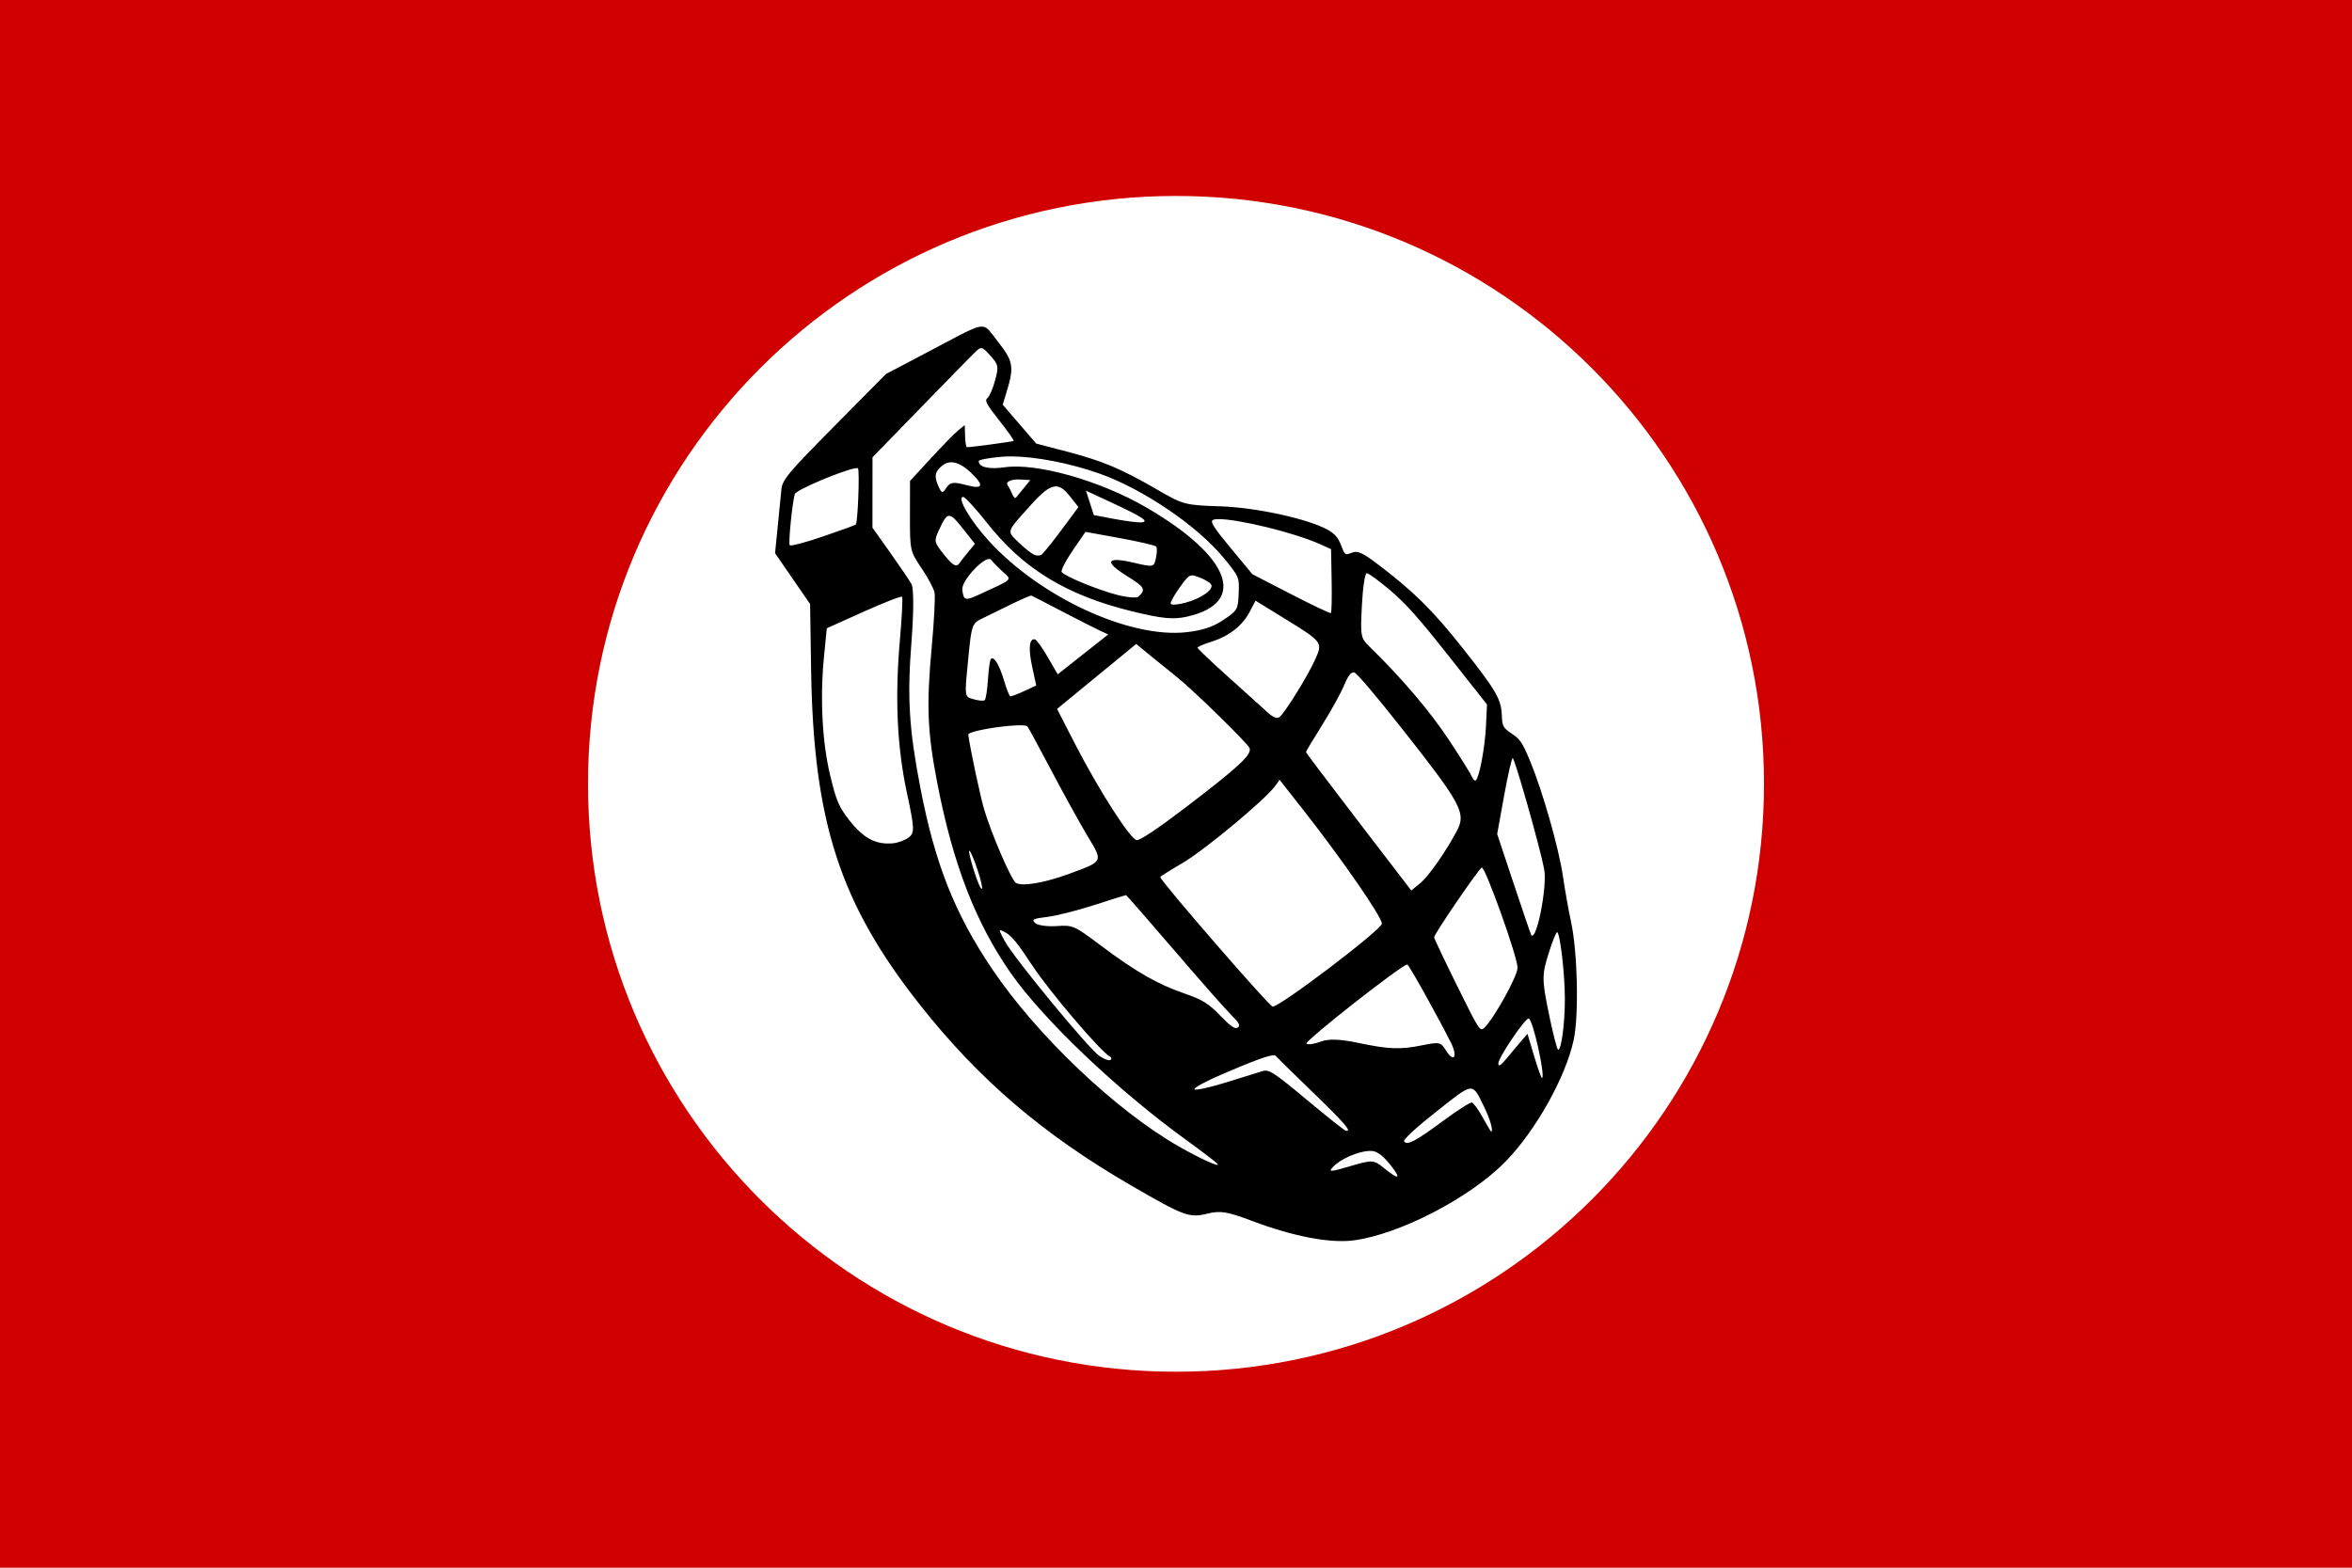
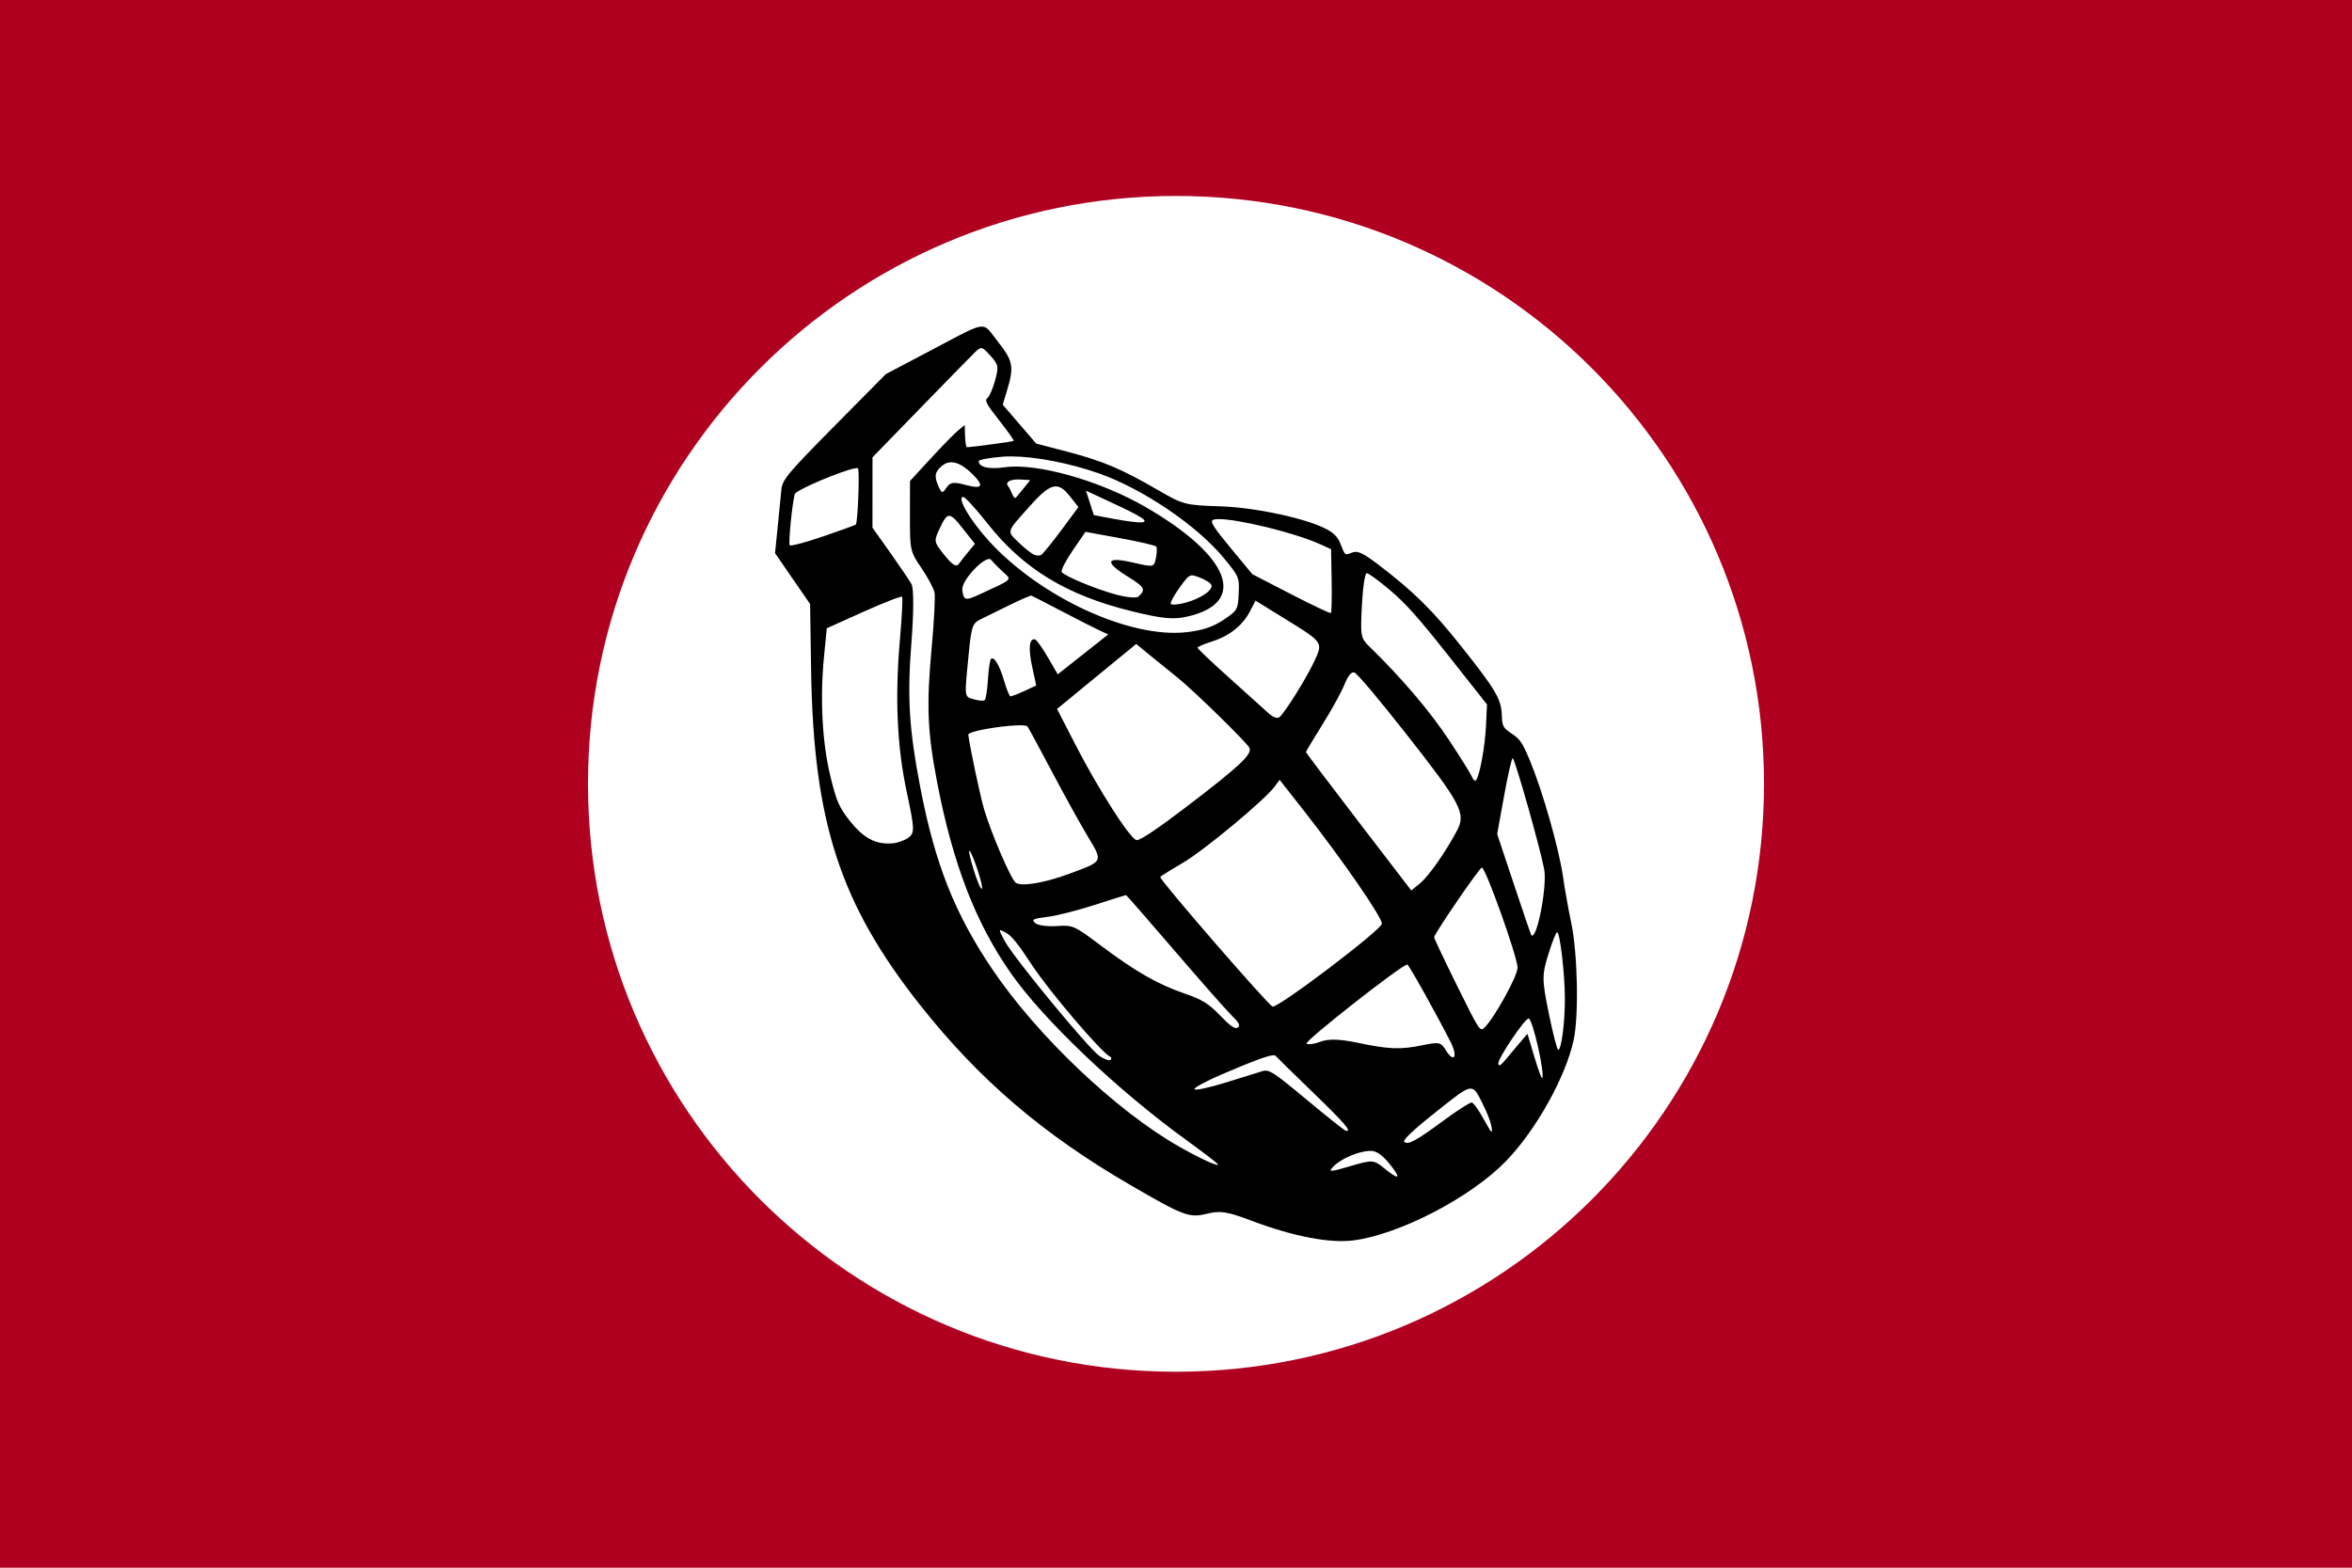
<svg xmlns="http://www.w3.org/2000/svg" xml:space="preserve" id="svg1" width="4608" height="3072" version="1.1" viewBox="0 0 1219.2 812.8">
  <defs id="defs1">
    <style id="style1">.cls-1{fill:#0283c0}.cls-2{fill:#fff}.cls-3{fill:#ef483f}</style>
  </defs>
-   <path id="rect1" d="M 0 0 L 0 812.8 L 1219.2 812.8 L 1219.2 0 L 0 0 z" style="fill:#d00000;fill-rule:evenodd;stroke:none;stroke-width:8.467;stroke-linecap:round;stroke-linejoin:round;fill-opacity:1" />
+   <path id="rect1" d="M 0 0 L 0 812.8 L 1219.2 812.8 L 1219.2 0 L 0 0 z" style="fill:#b00020;fill-rule:evenodd;stroke:none;stroke-width:8.467;stroke-linecap:round;stroke-linejoin:round;fill-opacity:1" />
  <path id="path1" d="M 609.6 101.6 A 304.8 304.8 0 0 0 304.8 406.4 A 304.8 304.8 0 0 0 609.6 711.2 A 304.8 304.8 0 0 0 914.4 406.4 A 304.8 304.8 0 0 0 609.6 101.6 z" style="fill:#fff;stroke-width:33.867;stroke-linecap:round;stroke-linejoin:round;stroke-miterlimit:128;paint-order:stroke fill markers" />
  <path id="path1432" d="M 509.299 169.349 C 505.561 169.051 499.147 172.928 481.465 182.228 L 459.225 193.926 L 432.416 221.029 C 408.527 245.181 405.548 248.743 405.056 253.744 C 404.754 256.831 403.888 265.534 403.135 273.083 L 401.764 286.809 L 410.845 299.984 L 419.926 313.159 L 420.455 347.505 C 421.671 426.241 435.455 468.574 476.989 521.128 C 507.56 559.81 540.73 588.183 586.234 614.575 C 613.72 630.517 616.469 631.541 625.708 629.275 C 632.645 627.573 636.002 628.11 648.964 632.994 C 670.489 641.106 689.505 644.73 701.863 643.074 C 725.746 639.874 762.362 620.812 780.55 602.111 L 780.55 602.112 C 796.086 586.138 811.543 558.527 815.713 539.303 C 818.5 526.456 817.796 493.861 814.393 478.015 C 813.057 471.798 811.17 461.2 810.199 454.465 C 808.118 440.033 799.698 410.411 793.229 394.766 C 789.245 385.13 788.006 383.265 783.687 380.393 C 779.153 377.379 778.703 376.558 778.499 370.903 C 778.194 362.483 775.474 357.824 757.963 335.73 C 742.537 316.267 732.608 306.477 713.981 292.368 C 706.476 286.683 703.728 285.433 701 286.461 C 697.003 287.966 697.342 288.21 694.925 282.113 C 693.555 278.657 691.802 276.696 688.315 274.722 C 678.305 269.054 651.305 263.131 632.696 262.52 C 614.177 261.913 613.399 261.707 599.782 253.812 C 581.148 243.008 571.537 238.97 552.84 234.086 L 537.147 229.988 L 528.462 219.905 L 519.777 209.823 L 521.857 202.982 C 525.77 190.115 525.252 187.226 517.203 177.037 C 513.493 172.34 512.205 169.582 509.299 169.349 z M 508.918 180.528 C 509.985 180.718 511.159 181.95 513.357 184.385 C 517.583 189.069 517.767 190.009 515.846 197.148 C 514.705 201.386 512.917 205.529 511.871 206.355 C 510.28 207.612 511.278 209.512 517.994 218.014 C 522.407 223.601 525.77 228.367 525.468 228.606 C 524.997 228.978 503.462 231.872 501.223 231.865 C 500.792 231.863 500.359 229.279 500.26 226.122 L 500.08 220.382 L 496.773 223.071 C 494.954 224.55 488.573 231.071 482.593 237.563 L 471.72 249.366 L 471.689 267.538 C 471.657 285.268 471.803 285.925 477.642 294.511 C 480.934 299.352 483.988 305.055 484.428 307.184 C 484.869 309.314 484.225 321.924 482.997 335.206 C 480.16 365.913 480.704 379.354 485.86 405.998 C 493.985 447.982 505.688 478.288 523.852 504.383 C 540.566 528.395 578.985 565.005 614.462 590.728 C 623.017 596.931 630.53 602.662 631.156 603.463 C 632.772 605.529 622.427 600.871 611.206 594.479 L 611.211 594.479 C 578.558 575.879 537.745 537.128 514.393 502.554 C 494.897 473.69 484.685 447.928 477.08 408.429 C 471.224 378.018 470.219 361.649 472.454 333.108 C 473.684 317.405 473.698 305.003 472.486 302.842 C 471.358 300.828 466.345 293.421 461.345 286.38 L 452.256 273.58 L 452.266 255.34 L 452.277 237.101 L 476.868 211.802 C 490.393 197.887 503.11 184.888 505.127 182.915 C 506.893 181.188 507.852 180.338 508.918 180.528 z M 524.511 236.633 C 536.91 236.737 554.61 240.136 569.751 245.472 C 592.426 253.463 620.661 272.613 634.358 289.291 C 642.351 299.025 642.452 299.265 642.098 307.764 C 641.755 316.025 641.431 316.581 634.145 321.438 C 628.694 325.071 623.278 326.863 614.961 327.784 C 585.566 331.038 539.334 309.692 512.698 280.568 C 502.899 269.852 495.772 257.655 499.303 257.643 C 500.24 257.639 505.892 263.822 511.864 271.382 C 530.55 295.037 553.023 308.691 586.886 316.964 C 602.538 320.788 608.285 321.329 615.554 319.662 C 646.975 312.459 637.868 288.445 594.073 263.016 C 570.278 249.2 537.397 239.888 520.805 242.266 C 512.558 243.449 507.34 242.213 507.337 239.075 C 507.336 238.363 512.83 237.337 519.545 236.795 C 521.077 236.671 522.74 236.618 524.511 236.633 z M 493.302 239.677 C 496.217 239.754 499.522 241.518 503.178 244.961 C 510.401 251.764 509.654 253.867 500.856 251.498 C 494.29 249.731 492.575 249.949 490.65 252.8 C 488.517 255.959 488.19 255.904 486.454 252.09 C 484.117 246.955 484.583 244.492 488.484 241.365 C 489.944 240.193 491.553 239.631 493.302 239.677 z M 442.991 242.842 C 443.961 242.656 444.587 242.644 444.753 242.855 C 445.693 244.044 444.645 271.056 443.623 271.99 C 443.326 272.261 435.687 275.023 426.647 278.127 C 417.607 281.231 409.829 283.288 409.364 282.699 C 408.599 281.731 410.618 261.219 411.972 256.198 C 412.562 254.011 436.199 244.146 442.991 242.842 z M 529.223 248.619 L 534.057 248.924 L 530.763 252.983 C 528.951 255.216 527.096 257.477 526.64 258.008 C 526.183 258.539 525.307 257.694 524.691 256.13 C 524.076 254.565 523.099 252.686 522.52 251.954 C 520.849 249.838 523.968 248.287 529.223 248.619 z M 546.851 252.209 C 547.305 252.172 547.749 252.193 548.187 252.27 C 550.289 252.642 552.25 254.321 554.527 257.203 L 559.025 262.898 L 552.515 271.703 C 546.442 279.919 542.819 284.505 540.093 287.431 C 539.47 288.1 537.795 288.242 536.372 287.746 C 534.949 287.25 531.256 284.377 528.165 281.361 C 521.731 275.085 521.335 276.329 534.397 261.781 C 539.991 255.551 543.671 252.467 546.851 252.209 z M 562.927 254.397 L 576.073 260.508 C 592.466 268.128 596.036 270.515 591.524 270.84 C 589.749 270.968 583.506 270.172 577.651 269.071 L 567.004 267.068 L 564.965 260.733 L 562.927 254.397 z M 491.938 267.446 C 493.595 267.349 495.58 269.578 499.12 274.059 L 505.373 281.974 L 501.803 286.272 C 499.84 288.636 497.864 291.162 497.414 291.885 C 495.842 294.406 493.873 293.28 488.941 287.037 L 488.941 287.037 C 484.213 281.052 484.107 280.464 486.729 274.784 C 488.953 269.965 490.281 267.543 491.938 267.446 z M 631.368 269.148 C 641.087 268.933 671.155 276.103 684.822 282.383 L 689.985 284.755 L 690.28 301.048 C 690.442 310.01 690.266 317.568 689.886 317.846 C 689.506 318.123 680.192 313.706 669.186 308.03 L 649.176 297.709 L 638.093 284.323 C 629.412 273.838 627.345 270.672 628.555 269.716 C 629.006 269.36 629.979 269.179 631.368 269.148 z M 562.676 275.749 L 580.576 279.011 C 590.421 280.805 598.869 282.771 599.349 283.379 C 599.83 283.987 599.76 286.667 599.197 289.334 C 598.174 294.165 598.127 294.174 587.083 291.619 C 573.23 288.414 572.269 291.349 584.67 298.988 C 593.411 304.373 594.111 305.716 590.074 309.354 C 589.154 310.184 584.116 309.74 578.879 308.369 L 578.878 308.369 C 568.758 305.719 552.154 298.874 550.37 296.615 C 549.782 295.87 552.31 290.87 555.988 285.505 L 562.676 275.749 z M 512.418 289.854 C 513.012 289.768 513.486 289.894 513.794 290.284 C 514.734 291.474 517.437 294.234 519.8 296.418 C 524.621 300.872 525.56 299.949 507.91 308.11 L 507.91 308.11 C 500.329 311.616 499.546 311.422 498.828 305.862 C 498.264 301.485 508.262 290.456 512.418 289.854 z M 708.461 297.156 C 709.371 297.153 714.818 301.134 720.564 306.003 C 728.782 312.967 735.258 320.231 750.91 340.045 L 770.808 365.235 L 770.291 376.337 C 769.777 387.374 766.85 403.064 765.018 404.595 C 764.491 405.037 763.595 404.215 763.027 402.771 L 763.027 402.771 C 762.459 401.326 757.173 392.848 751.281 383.931 C 741.207 368.686 726.697 351.628 709.79 335.154 C 705.329 330.807 705.154 329.836 705.961 313.881 C 706.426 304.685 707.551 297.159 708.461 297.156 z M 617.575 298.344 C 618.565 298.211 619.693 298.594 621.431 299.243 C 624.059 300.224 626.865 301.833 627.667 302.82 C 629.714 305.338 623.022 310.217 614.348 312.53 C 610.4 313.582 607.024 313.777 606.846 312.963 C 606.669 312.149 608.801 308.328 611.587 304.471 C 614.658 300.221 615.925 298.565 617.575 298.344 z M 534.67 308.808 C 535.096 308.967 542.315 312.685 550.711 317.069 C 559.107 321.453 567.888 325.917 570.224 326.988 L 574.471 328.935 L 561.382 339.274 L 548.293 349.614 L 543.129 340.733 C 540.289 335.849 537.322 331.699 536.536 331.511 C 533.545 330.796 532.972 336.115 535.019 345.581 L 537.143 355.402 L 530.89 358.315 C 527.45 359.916 524.221 361.128 523.715 361.007 C 523.209 360.886 521.767 357.296 520.511 353.03 C 518.116 344.891 515.373 340.271 513.715 341.58 C 513.175 342.007 512.457 346.816 512.121 352.266 C 511.783 357.717 511.024 362.559 510.431 363.026 C 509.839 363.494 507.361 363.298 504.924 362.591 C 499.727 361.081 499.866 362.26 502.143 339.018 C 503.541 324.745 504.104 323.122 508.375 321.043 C 510.957 319.786 517.755 316.453 523.482 313.637 C 529.208 310.821 534.243 308.648 534.67 308.808 z M 467.623 309.426 C 468.025 309.935 467.513 319.938 466.487 331.656 C 463.843 361.812 464.998 387.219 470.092 410.962 C 474.054 429.427 474.158 431.742 471.126 434.137 C 469.274 435.6 465.523 436.994 462.789 437.235 L 462.788 437.235 C 454.058 438.005 447.688 434.67 440.495 425.564 C 434.9 418.481 433.54 415.33 430.341 402.045 C 426.194 384.824 425.012 361.97 427.148 340.288 L 428.58 325.742 L 447.736 317.122 C 458.272 312.381 467.221 308.917 467.623 309.426 z M 650.825 311.425 L 665.353 320.375 C 686.002 333.095 685.87 332.913 681.416 342.595 C 677.412 351.297 666.338 369.098 663.274 371.757 C 662.058 372.811 659.912 371.955 656.953 369.235 L 656.952 369.234 C 654.488 366.969 645.338 358.719 636.619 350.903 C 627.9 343.086 620.765 336.3 620.765 335.823 C 620.765 335.347 624.021 333.935 628.002 332.687 C 637.138 329.823 644.045 324.404 647.853 317.113 L 650.825 311.425 z M 588.964 333.877 L 597.421 340.799 C 602.072 344.606 607.886 349.316 610.341 351.265 C 618.533 357.773 646.757 385.377 647.72 387.823 C 649.045 391.192 642.441 397.353 615.166 418.19 C 600.131 429.677 590.728 435.958 589.135 435.577 C 585.669 434.748 569.393 409.3 557.363 385.899 L 547.939 367.568 L 568.451 350.722 L 588.964 333.877 z M 701.973 348.636 C 703.368 348.97 713.772 361.266 728.507 379.993 C 757.33 416.626 759.999 421.648 755.343 430.478 C 749.472 441.612 740.64 454.251 736.161 457.928 L 731.568 461.7 L 704.282 426.108 C 689.275 406.532 676.977 390.263 676.954 389.954 C 676.933 389.644 680.761 383.245 685.465 375.733 C 690.169 368.221 695.292 358.927 696.848 355.08 C 698.74 350.404 700.44 348.267 701.973 348.636 z M 527.144 376.075 C 530.119 375.967 532.251 376.127 532.635 376.683 C 533.367 377.74 539.097 388.337 545.371 400.23 C 551.645 412.123 559.91 427.069 563.736 433.443 C 571.853 446.964 572.111 446.416 554.587 452.918 C 541.517 457.768 529.566 459.794 526.527 457.677 C 524.127 456.005 513.857 432.194 510.181 419.781 C 508.135 412.874 502.91 388.285 501.928 380.946 C 501.687 379.153 518.216 376.401 527.144 376.075 z M 784.143 393.078 C 785.268 393.347 798.439 439.862 800.456 450.69 C 802.123 459.644 796.498 488.279 793.753 484.805 C 793.533 484.525 789.467 472.625 784.719 458.36 L 776.086 432.424 L 779.668 412.644 C 781.637 401.765 783.651 392.961 784.143 393.078 z M 663.307 404.315 L 675.723 420.115 C 695.766 445.62 716.845 476.184 716.31 478.961 C 715.631 482.489 662.687 522.607 659.665 521.883 C 657.601 521.389 601.429 456.616 601.44 454.742 C 601.442 454.413 606.604 451.153 612.911 447.499 C 623.961 441.096 655.75 414.697 660.858 407.68 L 663.307 404.315 z M 502.44 441.051 C 503.887 441.397 510.034 459.959 508.977 460.793 C 508.432 461.223 506.545 456.911 504.784 451.211 C 503.022 445.51 501.967 440.938 502.44 441.051 z M 768.111 449.814 C 769.922 449.352 786.631 496.13 786.654 501.729 C 786.672 506.053 774.249 528.449 769.363 532.901 C 767.172 534.897 766.778 534.286 755.259 510.979 C 748.742 497.793 743.409 486.53 743.408 485.952 C 743.407 484.246 766.696 450.176 768.111 449.814 z M 583.701 464.08 C 583.945 464.104 595.235 477.041 608.791 492.832 C 622.346 508.623 635.679 523.749 638.419 526.444 C 642.382 530.343 643.037 531.633 641.622 532.751 C 640.316 533.783 637.894 532.134 632.515 526.551 C 626.493 520.3 623.204 518.262 614.042 515.109 C 600.031 510.286 588.783 503.841 570.666 490.254 C 556.701 479.781 556.223 479.571 547.661 480.148 C 542.852 480.473 537.879 479.766 536.61 478.579 C 534.62 476.717 535.478 476.28 542.849 475.396 C 547.55 474.832 558.565 472.046 567.327 469.205 C 576.089 466.363 583.457 464.057 583.701 464.08 z M 518.545 482.308 C 518.937 482.255 519.852 482.729 521.313 483.522 C 524.427 485.212 527.556 489.077 535.041 500.479 C 543.981 514.096 570.898 545.674 575.426 547.855 C 576.221 548.238 576.315 548.993 575.633 549.531 C 574.951 550.07 572.4 549.169 569.963 547.529 C 564.346 543.75 525.603 496.745 520.849 487.942 C 518.694 483.952 517.892 482.397 518.545 482.308 z M 807.184 483.328 C 808.684 483.687 811.165 505.065 811.182 517.775 C 811.2 530.487 809.329 544.65 807.686 544.257 C 807.101 544.118 804.904 535.553 802.804 525.225 C 799.288 507.936 799.272 505.523 802.603 494.773 C 804.592 488.351 806.654 483.201 807.184 483.328 z M 729.517 500.086 C 730.374 500.271 744.567 525.697 752.017 540.397 C 755.823 547.908 753.705 551.361 749.483 544.527 L 749.482 544.526 C 746.886 540.324 746.062 540.148 737.353 541.923 C 725.75 544.289 719.944 544.058 703.43 540.577 C 694.613 538.719 688.511 538.55 684.584 540.057 C 681.389 541.282 678.092 541.763 677.256 541.125 C 675.813 540.024 727.282 499.606 729.517 500.086 z M 792.447 528.059 C 794.589 528.571 801.085 557.603 799.363 558.964 C 799.043 559.217 797.209 554.151 795.286 547.707 L 791.791 535.991 L 788.079 540.313 C 786.037 542.69 782.661 546.708 780.576 549.241 C 777.866 552.534 776.758 553.138 776.691 551.36 C 776.582 548.494 790.685 527.637 792.447 528.059 z M 660.506 547.128 C 660.853 547.159 661.085 547.256 661.212 547.413 C 661.668 547.975 670.328 556.458 680.457 566.264 C 697.382 582.65 701.06 586.938 697.588 586.24 C 696.88 586.097 687.725 578.828 677.243 570.086 C 660.217 555.884 657.789 554.313 654.451 555.339 C 652.396 555.971 643.839 558.629 635.435 561.245 C 627.031 563.862 619.716 565.447 619.18 564.769 C 618.644 564.09 624.916 560.655 633.116 557.134 C 650.07 549.857 658.083 546.907 660.506 547.128 z M 761.961 564.433 C 764.922 564.183 766.225 567.572 769.516 574.293 C 772.386 580.152 774.062 586.019 773.088 586.789 C 772.926 586.915 770.939 583.64 768.67 579.508 C 766.402 575.376 763.847 571.826 762.993 571.62 C 762.139 571.415 755.549 575.606 748.349 580.935 C 733.866 591.654 729.534 593.959 727.858 591.838 C 727.172 590.969 733.635 584.963 744.461 576.411 C 754.383 568.573 759.001 564.683 761.961 564.433 z M 709.717 596.714 C 710.502 596.68 711.217 596.716 711.838 596.832 C 714.397 597.309 717.35 599.696 720.822 604.09 C 726.628 611.44 725.208 611.977 717.212 605.458 L 717.212 605.459 C 712.122 601.309 711.277 601.269 699.848 604.639 C 689.111 607.805 688.211 607.803 691.372 604.618 C 695.303 600.66 704.223 596.958 709.717 596.714 z" style="fill:#000;stroke-width:.265;stroke:none" />
</svg>
